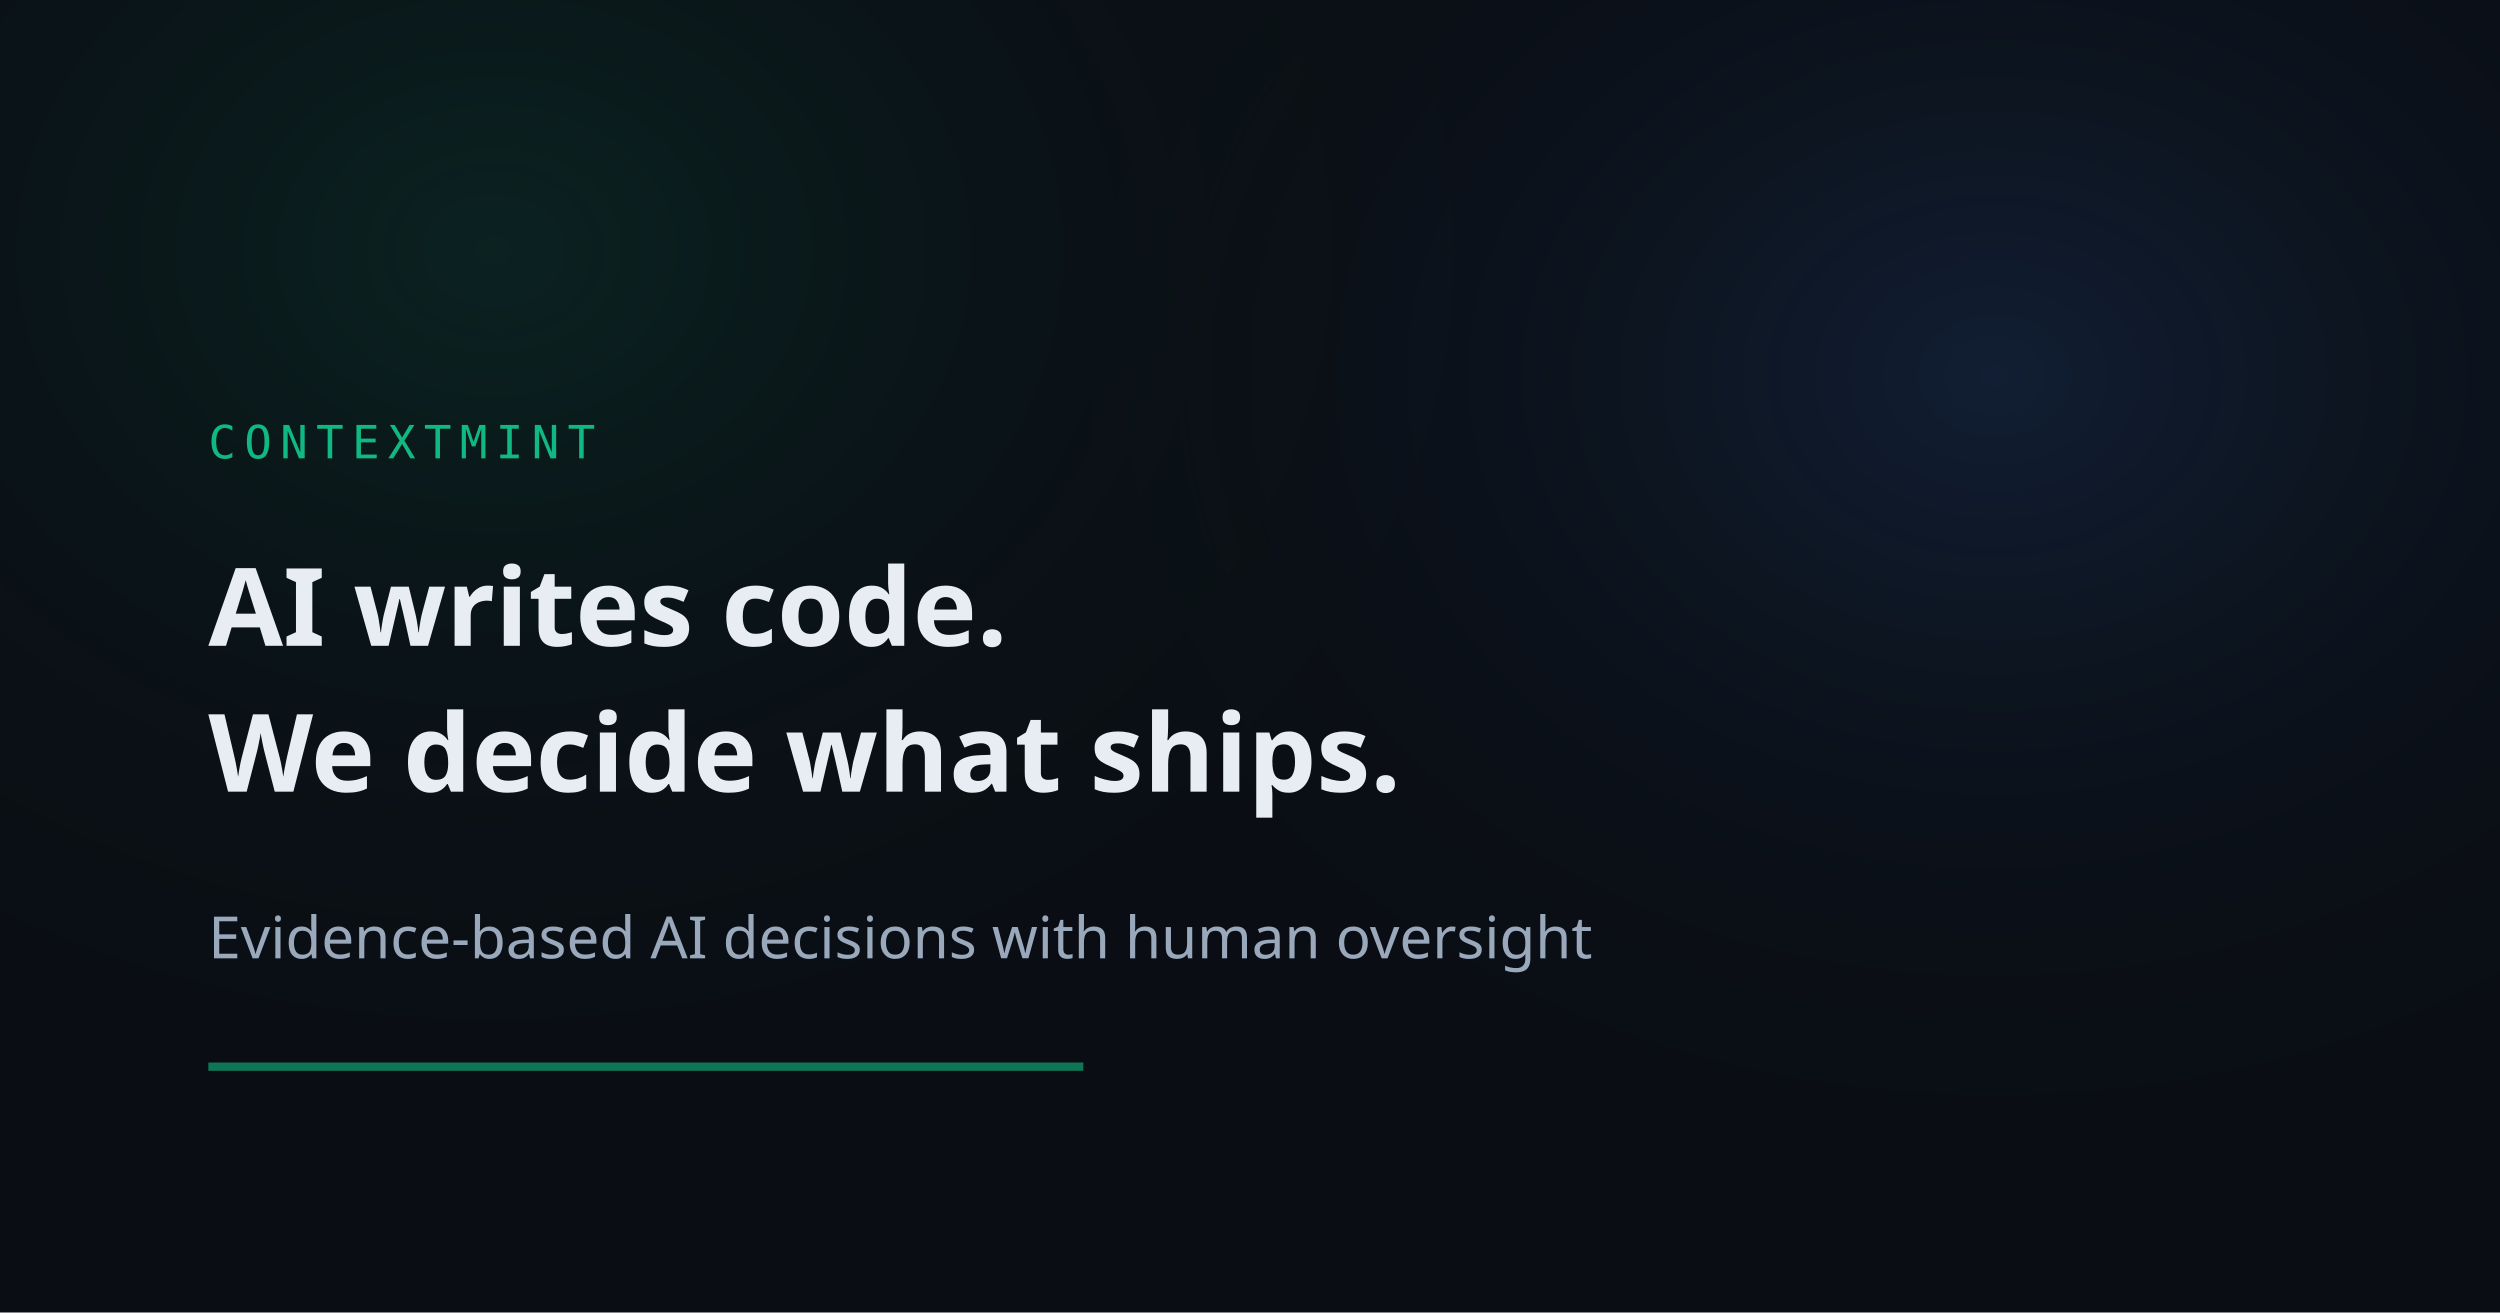
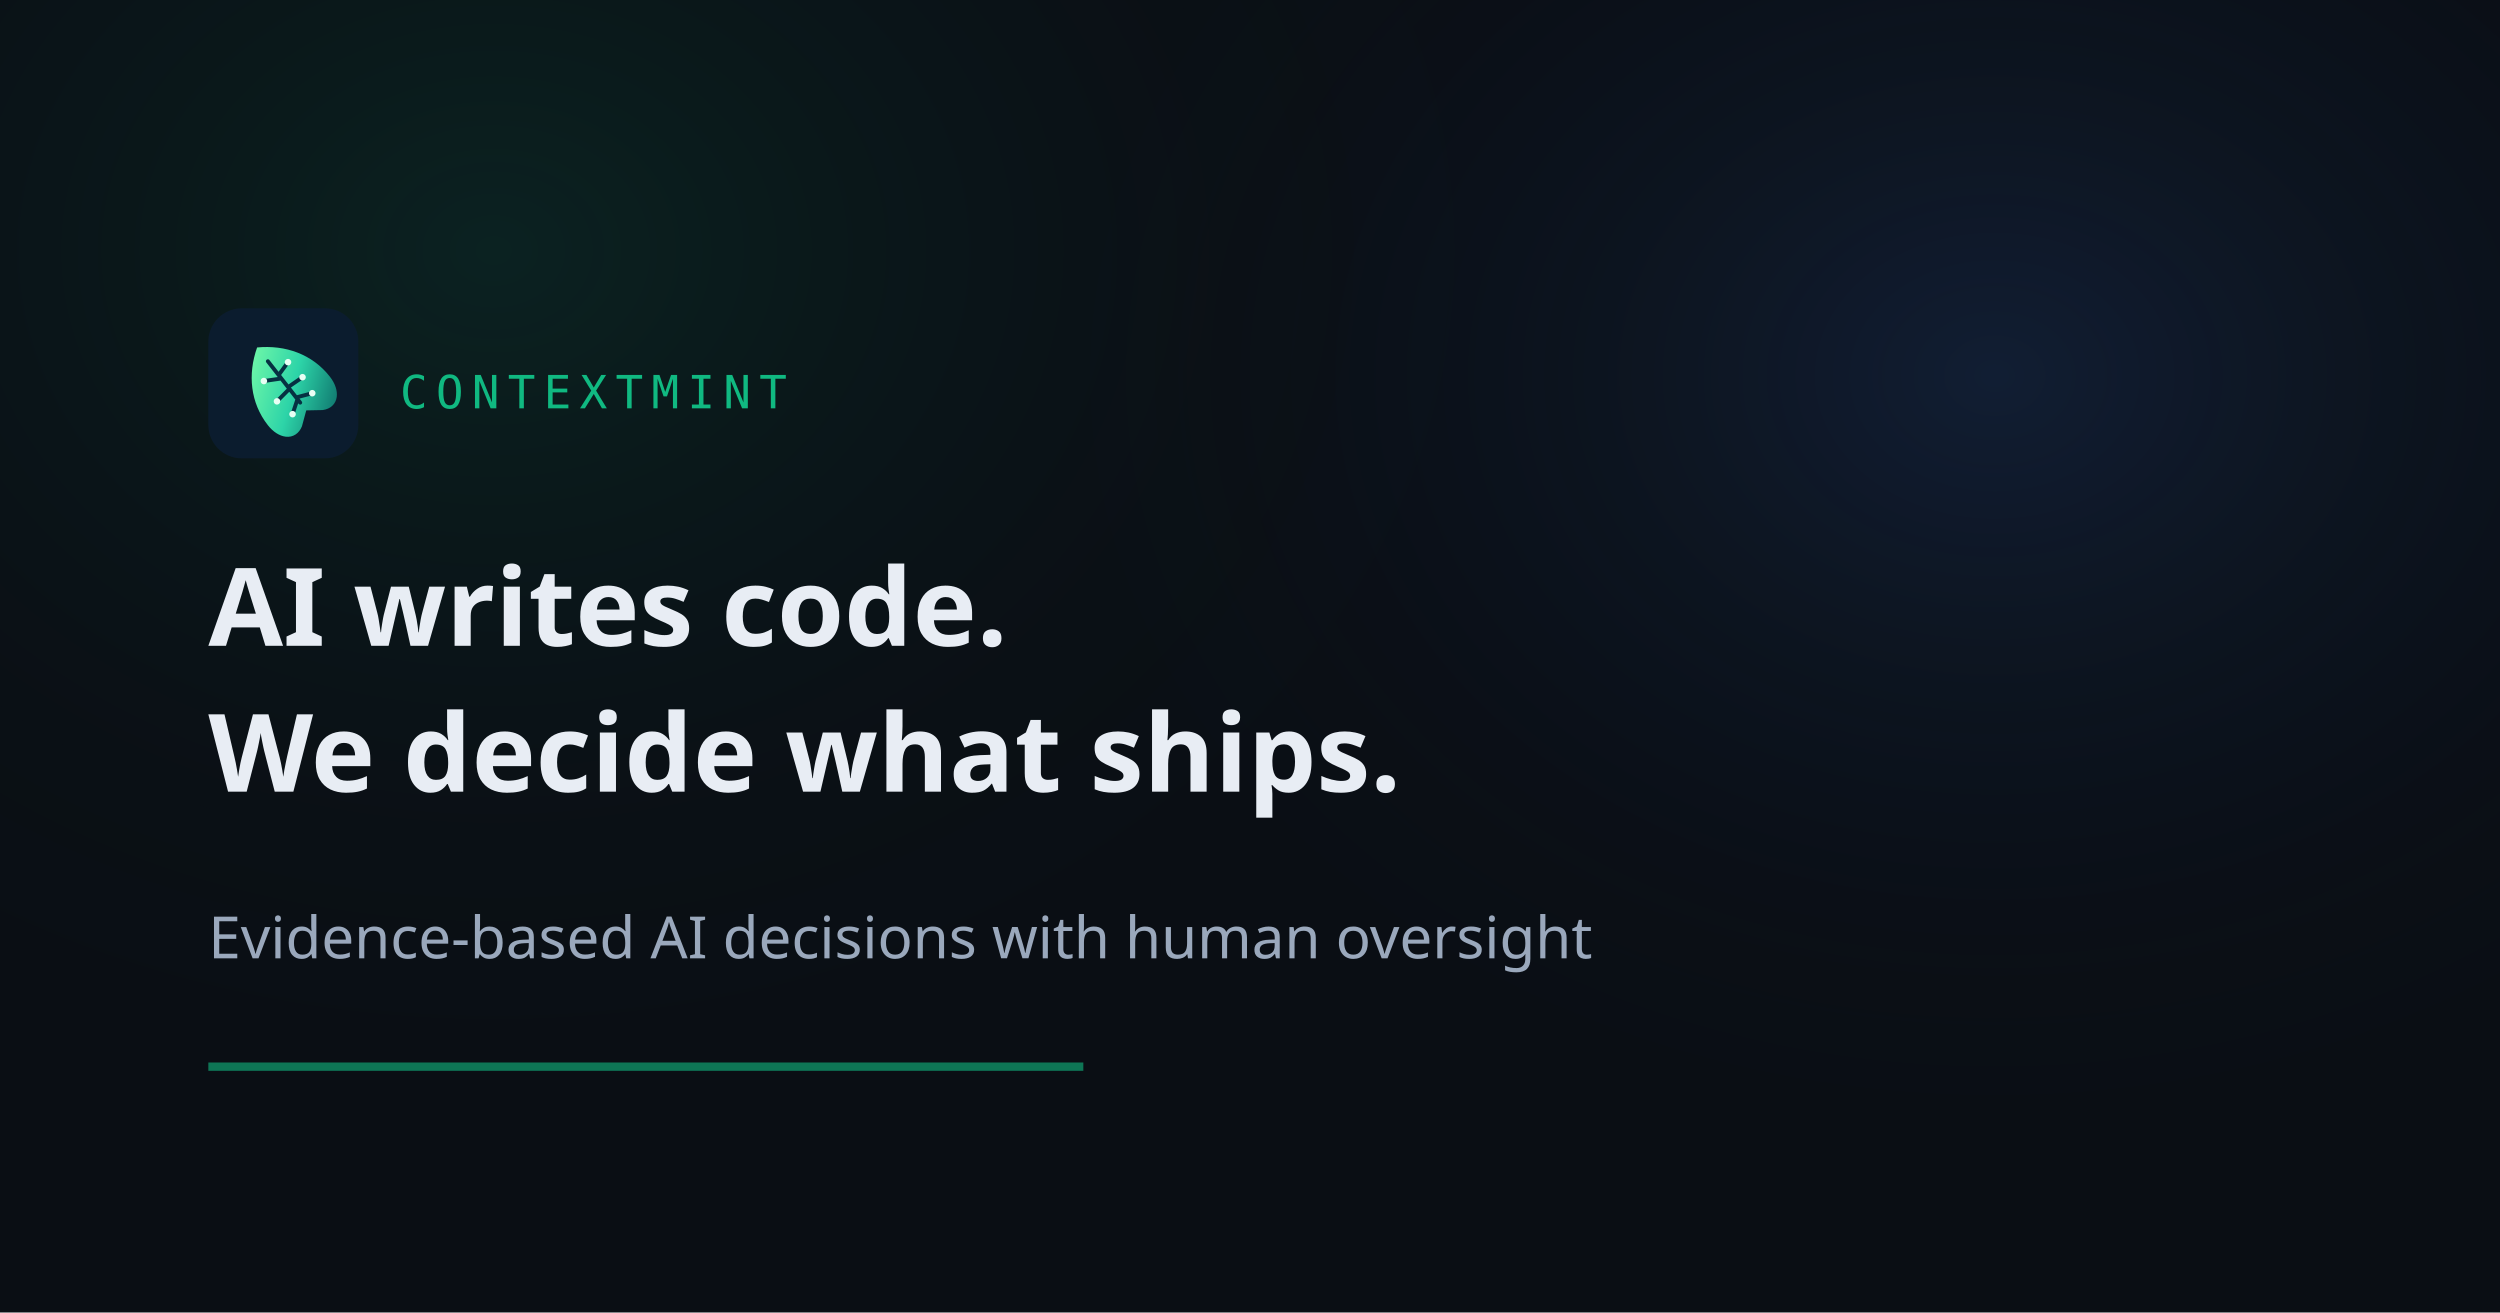
<svg xmlns="http://www.w3.org/2000/svg" width="1200" height="630" viewBox="0 0 1200 630" fill="none">
  <rect width="1200" height="630" fill="#0a0e14" />
-   <rect x="0" y="0" width="1200" height="630" fill="url(#bg)" />
  <defs>
    <radialGradient id="bg" cx="0" cy="0" r="1" gradientUnits="userSpaceOnUse" gradientTransform="translate(240 120) rotate(0) scale(520 420)">
      <stop stop-color="#10b981" stop-opacity="0.12" />
      <stop offset="1" stop-color="#0a0e14" stop-opacity="0" />
    </radialGradient>
    <radialGradient id="bg2" cx="0" cy="0" r="1" gradientUnits="userSpaceOnUse" gradientTransform="translate(960 180) rotate(0) scale(480 380)">
      <stop stop-color="#3b82f6" stop-opacity="0.14" />
      <stop offset="1" stop-color="#0a0e14" stop-opacity="0" />
    </radialGradient>
+     <linearGradient id="cm-leaf" x1="18" y1="12" x2="48" y2="52" gradientUnits="userSpaceOnUse">
+       <stop offset="0%" stop-color="#7dffa8" />
+       <stop offset="55%" stop-color="#2dd4a8" />
+       <stop offset="100%" stop-color="#0f766e" />
+     </linearGradient>
  </defs>
-   <rect x="0" y="0" width="1200" height="630" fill="url(#bg2)" />
-   <text x="100" y="220" fill="#10b981" font-family="ui-monospace, monospace" font-size="22" letter-spacing="4">CONTEXTMINT</text>
+   <rect width="1200" height="630" fill="url(#bg)" />
+   <rect width="1200" height="630" fill="url(#bg2)" />
+   <g transform="translate(100 148)">
+     <rect width="72" height="72" rx="16" fill="#0b1c2e" />
+     <g transform="translate(36 37.5) rotate(-38) translate(-32 -33) scale(1.05)">
+       <path fill="url(#cm-leaf)" d="M32 10c11 7 18 18 18 31 0 4-1.2 7.2-3.2 9.2-2.4 2.4-5.8 2.6-8.8.8L32 46.5l-6 4.5c-3 1.8-6.4 1.6-8.8-.8C15.2 48.2 14 45 14 41 14 28 21 17 32 10z" />
+       <path fill="none" stroke="#063042" stroke-width="1.8" stroke-linecap="round" stroke-linejoin="round" d="M32 18v24M32 28l-7-4M32 34l-8 1M32 40l-6 4M32 26l7-2M32 33l8 0.5M32 39l7 3" />
+       <circle cx="25" cy="24" r="1.5" fill="#e8fff4" />
+       <circle cx="24" cy="35" r="1.5" fill="#e8fff4" />
+       <circle cx="26" cy="44" r="1.5" fill="#e8fff4" />
+       <circle cx="39" cy="24" r="1.5" fill="#e8fff4" />
+       <circle cx="40" cy="33.5" r="1.5" fill="#e8fff4" />
+       <circle cx="39" cy="42" r="1.5" fill="#e8fff4" />
+     </g>
+   </g>
+   <text x="192" y="196" fill="#10b981" font-family="ui-monospace, monospace" font-size="22" letter-spacing="4">CONTEXTMINT</text>
  <text x="100" y="310" fill="#e8edf4" font-family="system-ui, sans-serif" font-size="52" font-weight="700">AI writes code.</text>
  <text x="100" y="380" fill="#e8edf4" font-family="system-ui, sans-serif" font-size="52" font-weight="700">We decide what ships.</text>
  <text x="100" y="460" fill="#9aa8bc" font-family="system-ui, sans-serif" font-size="28">Evidence-based AI decisions with human oversight</text>
  <rect x="100" y="510" width="420" height="4" fill="#10b981" opacity="0.6" />
</svg>
